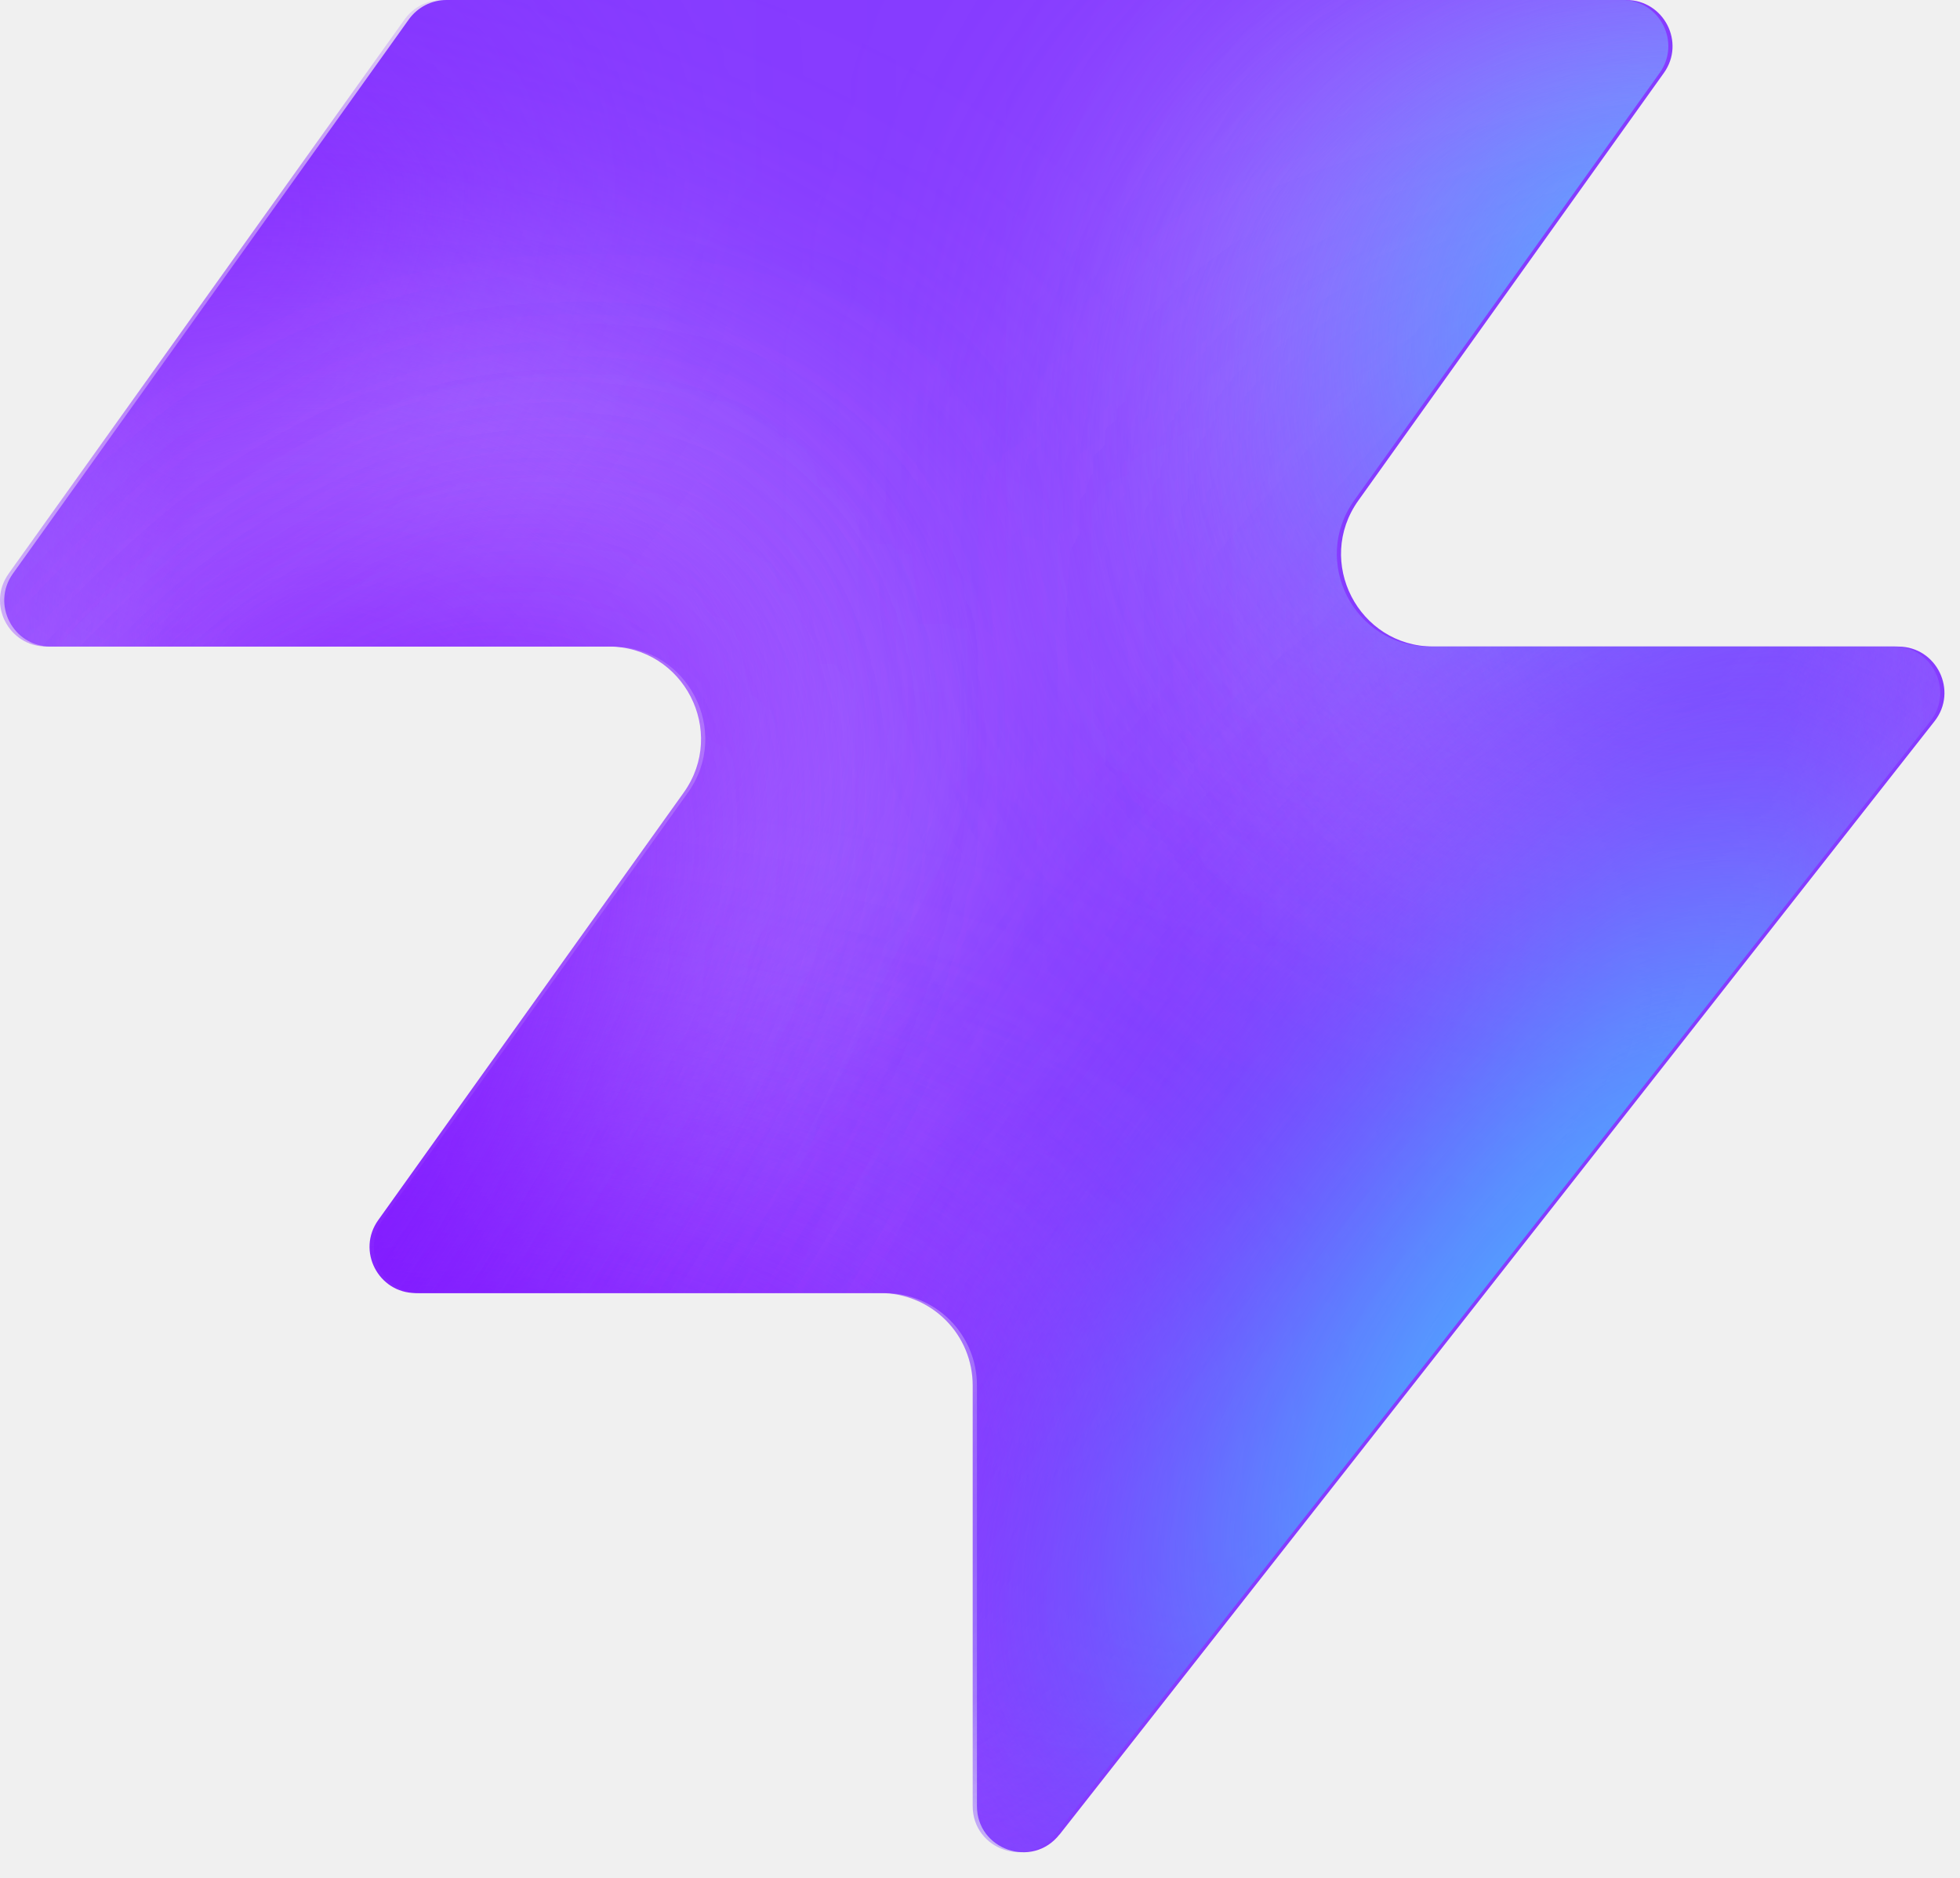
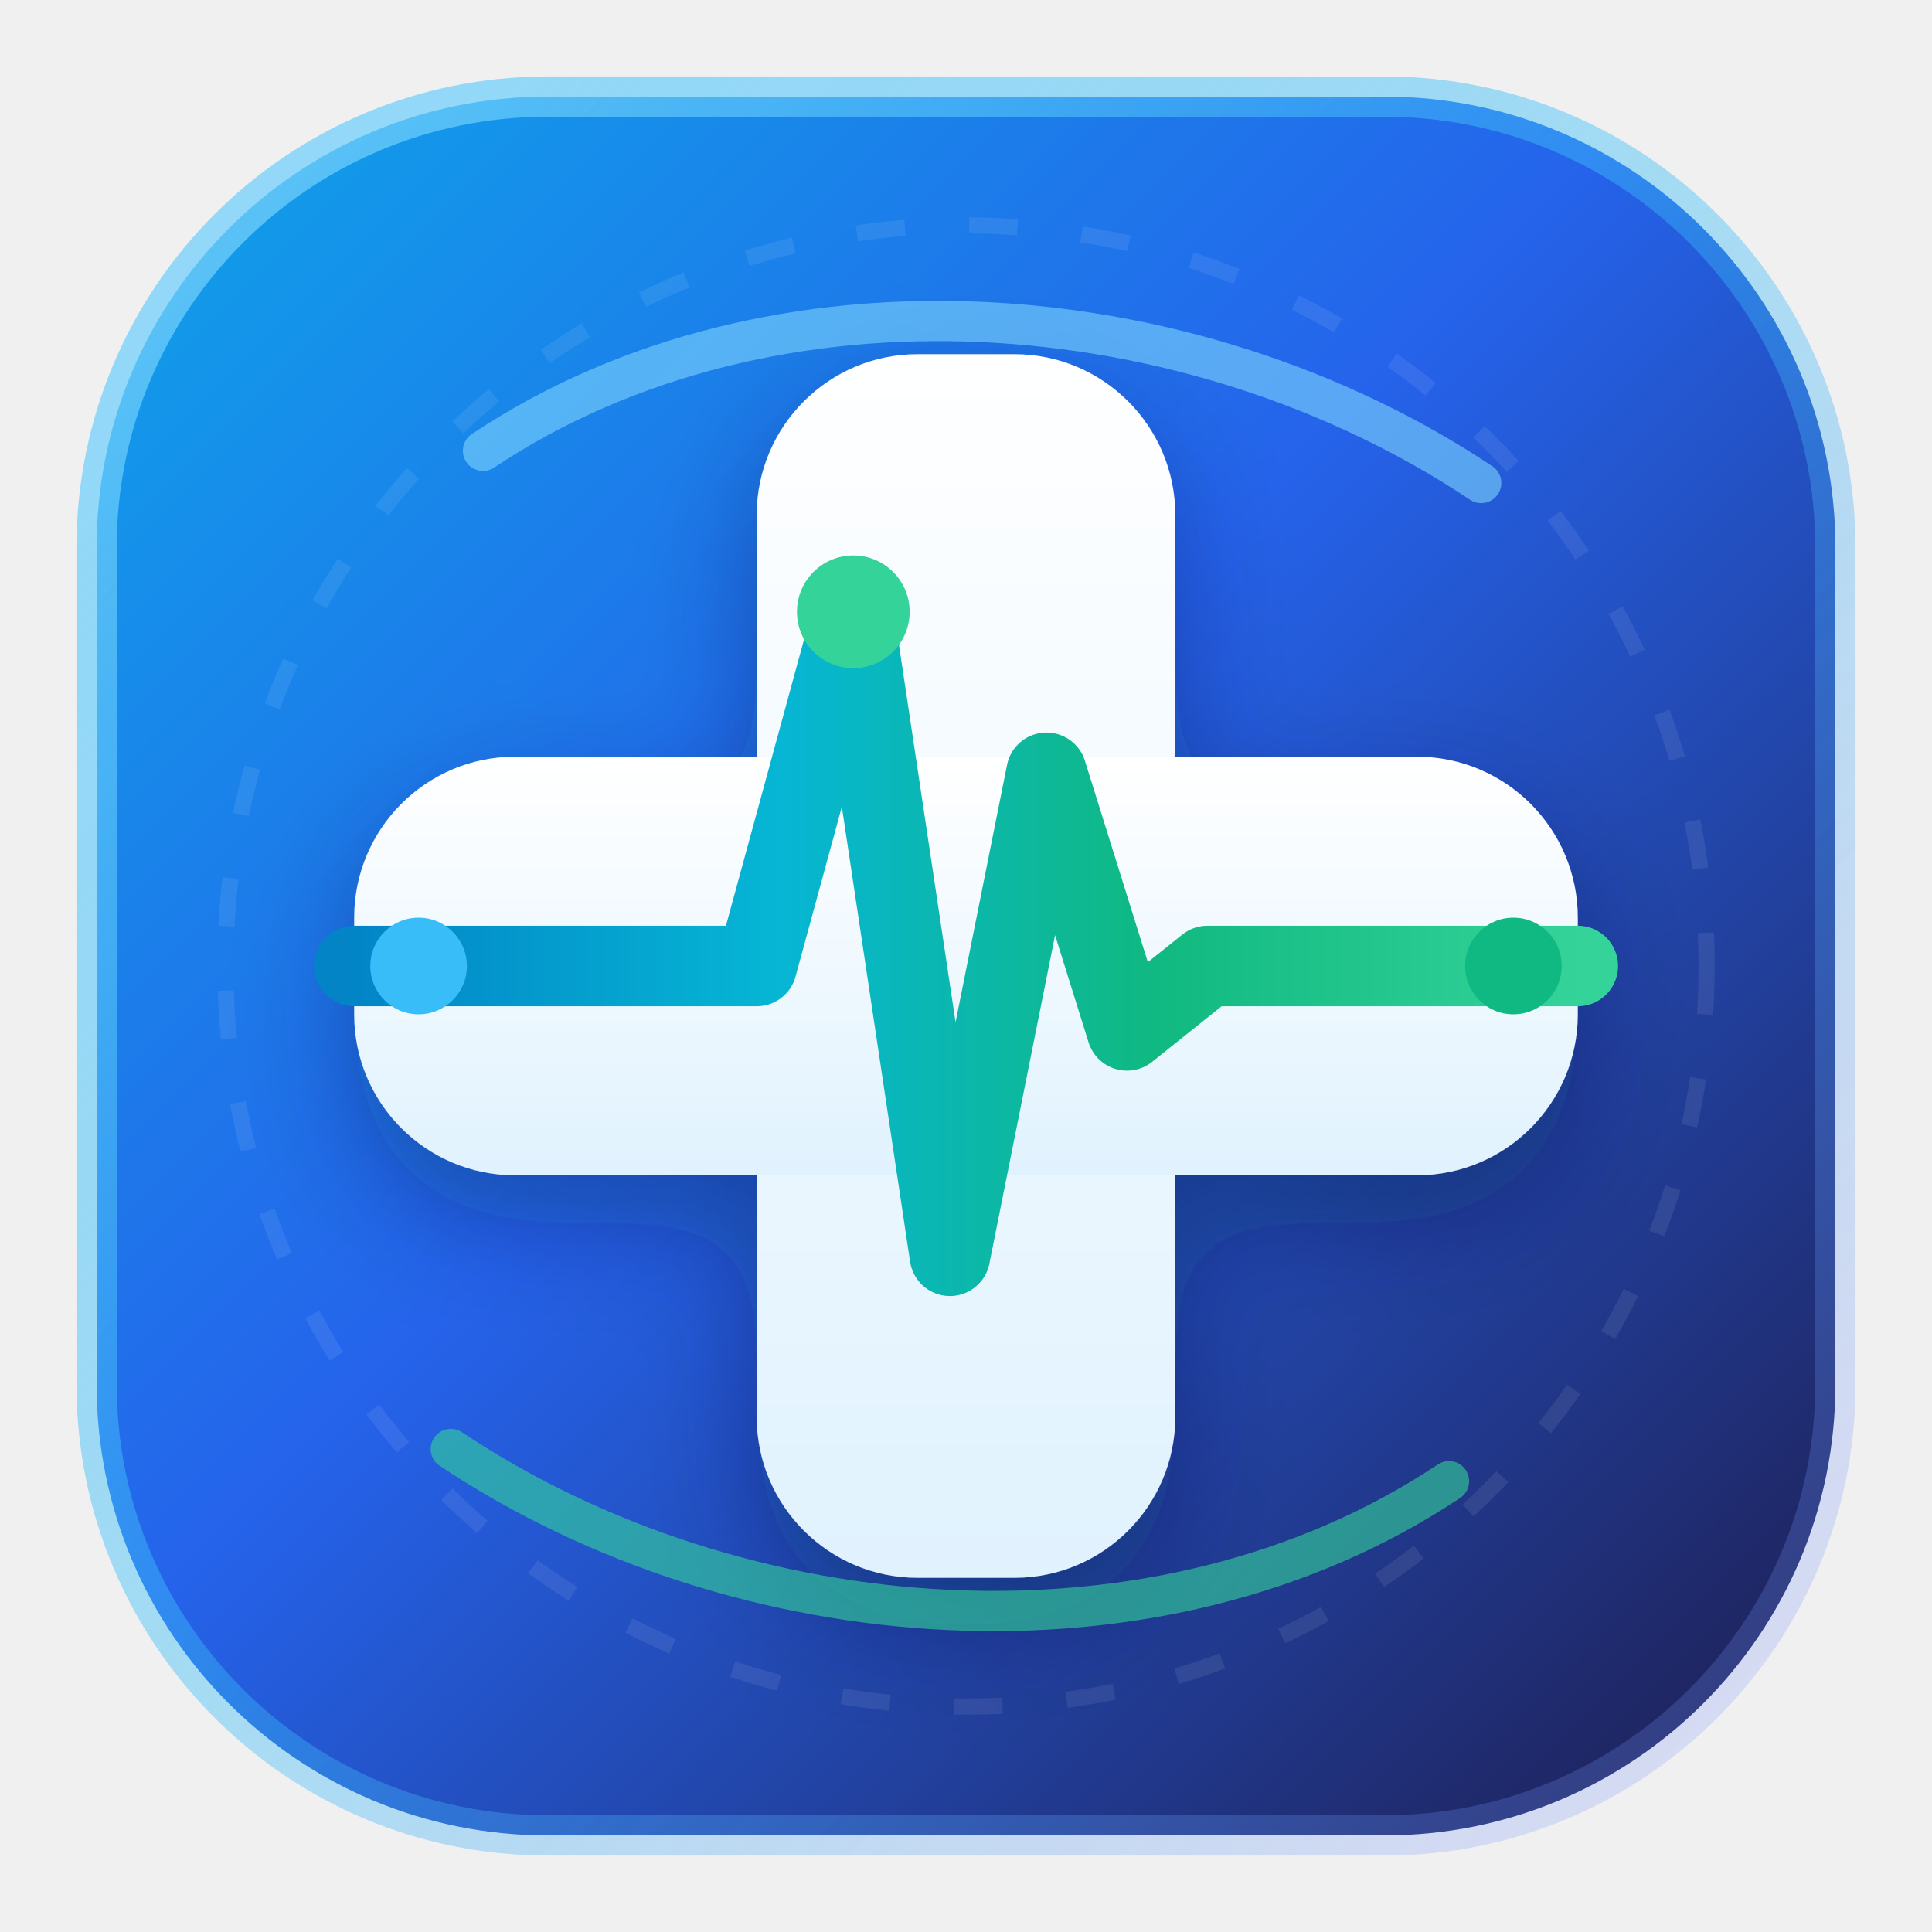
- <svg xmlns="http://www.w3.org/2000/svg" width="48" height="46" fill="none" viewBox="0 0 48 46">
-   <path fill="#863bff" d="M25.946 44.938c-.664.845-2.021.375-2.021-.698V33.937a2.26 2.26 0 0 0-2.262-2.262H10.287c-.92 0-1.456-1.04-.92-1.788l7.48-10.471c1.07-1.497 0-3.578-1.842-3.578H1.237c-.92 0-1.456-1.04-.92-1.788L10.013.474c.214-.297.556-.474.92-.474h28.894c.92 0 1.456 1.04.92 1.788l-7.48 10.471c-1.07 1.498 0 3.579 1.842 3.579h11.377c.943 0 1.473 1.088.89 1.83L25.947 44.94z" style="fill:#863bff;fill:color(display-p3 .525 .23 1);fill-opacity:1" />
-   <mask id="a" width="48" height="46" x="0" y="0" maskUnits="userSpaceOnUse" style="mask-type:alpha">
-     <path fill="#000" d="M25.842 44.938c-.664.844-2.021.375-2.021-.698V33.937a2.26 2.26 0 0 0-2.262-2.262H10.183c-.92 0-1.456-1.04-.92-1.788l7.48-10.471c1.07-1.498 0-3.579-1.842-3.579H1.133c-.92 0-1.456-1.04-.92-1.787L9.91.473c.214-.297.556-.474.92-.474h28.894c.92 0 1.456 1.04.92 1.788l-7.48 10.471c-1.07 1.498 0 3.578 1.842 3.578h11.377c.943 0 1.473 1.088.89 1.832L25.843 44.94z" style="fill:#000;fill-opacity:1" />
-   </mask>
-   <g mask="url(#a)">
-     <g filter="url(#b)">
-       <ellipse cx="5.508" cy="14.704" fill="#ede6ff" rx="5.508" ry="14.704" style="fill:#ede6ff;fill:color(display-p3 .927 .903 1);fill-opacity:1" transform="matrix(.00324 1 1 -.00324 -4.47 31.516)" />
-     </g>
-     <g filter="url(#c)">
-       <ellipse cx="10.399" cy="29.851" fill="#ede6ff" rx="10.399" ry="29.851" style="fill:#ede6ff;fill:color(display-p3 .927 .903 1);fill-opacity:1" transform="matrix(.00324 1 1 -.00324 -39.328 7.883)" />
-     </g>
-     <g filter="url(#d)">
-       <ellipse cx="5.508" cy="30.487" fill="#7e14ff" rx="5.508" ry="30.487" style="fill:#7e14ff;fill:color(display-p3 .492 .077 1);fill-opacity:1" transform="rotate(89.814 -25.913 -14.639)scale(1 -1)" />
-     </g>
-     <g filter="url(#e)">
-       <ellipse cx="5.508" cy="30.599" fill="#7e14ff" rx="5.508" ry="30.599" style="fill:#7e14ff;fill:color(display-p3 .492 .077 1);fill-opacity:1" transform="rotate(89.814 -32.644 -3.334)scale(1 -1)" />
-     </g>
-     <g filter="url(#f)">
-       <ellipse cx="5.508" cy="30.599" fill="#7e14ff" rx="5.508" ry="30.599" style="fill:#7e14ff;fill:color(display-p3 .492 .077 1);fill-opacity:1" transform="matrix(.00324 1 1 -.00324 -34.34 30.47)" />
-     </g>
-     <g filter="url(#g)">
-       <ellipse cx="14.072" cy="22.078" fill="#ede6ff" rx="14.072" ry="22.078" style="fill:#ede6ff;fill:color(display-p3 .927 .903 1);fill-opacity:1" transform="rotate(93.35 24.506 48.493)scale(-1 1)" />
-     </g>
-     <g filter="url(#h)">
-       <ellipse cx="3.47" cy="21.501" fill="#7e14ff" rx="3.47" ry="21.501" style="fill:#7e14ff;fill:color(display-p3 .492 .077 1);fill-opacity:1" transform="rotate(89.009 28.708 47.59)scale(-1 1)" />
-     </g>
-     <g filter="url(#i)">
-       <ellipse cx="3.47" cy="21.501" fill="#7e14ff" rx="3.47" ry="21.501" style="fill:#7e14ff;fill:color(display-p3 .492 .077 1);fill-opacity:1" transform="rotate(89.009 28.708 47.59)scale(-1 1)" />
-     </g>
-     <g filter="url(#j)">
-       <ellipse cx=".387" cy="8.972" fill="#7e14ff" rx="4.407" ry="29.108" style="fill:#7e14ff;fill:color(display-p3 .492 .077 1);fill-opacity:1" transform="rotate(39.51 .387 8.972)" />
-     </g>
-     <g filter="url(#k)">
-       <ellipse cx="47.523" cy="-6.092" fill="#7e14ff" rx="4.407" ry="29.108" style="fill:#7e14ff;fill:color(display-p3 .492 .077 1);fill-opacity:1" transform="rotate(37.892 47.523 -6.092)" />
-     </g>
-     <g filter="url(#l)">
-       <ellipse cx="41.412" cy="6.333" fill="#47bfff" rx="5.971" ry="9.665" style="fill:#47bfff;fill:color(display-p3 .28 .748 1);fill-opacity:1" transform="rotate(37.892 41.412 6.333)" />
-     </g>
-     <g filter="url(#m)">
-       <ellipse cx="-1.879" cy="38.332" fill="#7e14ff" rx="4.407" ry="29.108" style="fill:#7e14ff;fill:color(display-p3 .492 .077 1);fill-opacity:1" transform="rotate(37.892 -1.88 38.332)" />
-     </g>
-     <g filter="url(#n)">
-       <ellipse cx="-1.879" cy="38.332" fill="#7e14ff" rx="4.407" ry="29.108" style="fill:#7e14ff;fill:color(display-p3 .492 .077 1);fill-opacity:1" transform="rotate(37.892 -1.88 38.332)" />
-     </g>
-     <g filter="url(#o)">
-       <ellipse cx="35.651" cy="29.907" fill="#7e14ff" rx="4.407" ry="29.108" style="fill:#7e14ff;fill:color(display-p3 .492 .077 1);fill-opacity:1" transform="rotate(37.892 35.651 29.907)" />
-     </g>
-     <g filter="url(#p)">
-       <ellipse cx="38.418" cy="32.4" fill="#47bfff" rx="5.971" ry="15.297" style="fill:#47bfff;fill:color(display-p3 .28 .748 1);fill-opacity:1" transform="rotate(37.892 38.418 32.4)" />
-     </g>
-   </g>
+ <svg xmlns="http://www.w3.org/2000/svg" viewBox="0 0 120 120" width="120" height="120" fill="none">
  <defs>
-     <filter id="b" width="60.045" height="41.654" x="-19.77" y="16.149" color-interpolation-filters="sRGB" filterUnits="userSpaceOnUse">
-       <feFlood flood-opacity="0" result="BackgroundImageFix" />
-       <feBlend in="SourceGraphic" in2="BackgroundImageFix" result="shape" />
-       <feGaussianBlur result="effect1_foregroundBlur_2002_17158" stdDeviation="7.659" />
-     </filter>
-     <filter id="c" width="90.34" height="51.437" x="-54.613" y="-7.533" color-interpolation-filters="sRGB" filterUnits="userSpaceOnUse">
-       <feFlood flood-opacity="0" result="BackgroundImageFix" />
-       <feBlend in="SourceGraphic" in2="BackgroundImageFix" result="shape" />
-       <feGaussianBlur result="effect1_foregroundBlur_2002_17158" stdDeviation="7.659" />
-     </filter>
-     <filter id="d" width="79.355" height="29.4" x="-49.64" y="2.03" color-interpolation-filters="sRGB" filterUnits="userSpaceOnUse">
-       <feFlood flood-opacity="0" result="BackgroundImageFix" />
-       <feBlend in="SourceGraphic" in2="BackgroundImageFix" result="shape" />
-       <feGaussianBlur result="effect1_foregroundBlur_2002_17158" stdDeviation="4.596" />
-     </filter>
-     <filter id="e" width="79.579" height="29.4" x="-45.045" y="20.029" color-interpolation-filters="sRGB" filterUnits="userSpaceOnUse">
-       <feFlood flood-opacity="0" result="BackgroundImageFix" />
-       <feBlend in="SourceGraphic" in2="BackgroundImageFix" result="shape" />
-       <feGaussianBlur result="effect1_foregroundBlur_2002_17158" stdDeviation="4.596" />
-     </filter>
-     <filter id="f" width="79.579" height="29.4" x="-43.513" y="21.178" color-interpolation-filters="sRGB" filterUnits="userSpaceOnUse">
-       <feFlood flood-opacity="0" result="BackgroundImageFix" />
-       <feBlend in="SourceGraphic" in2="BackgroundImageFix" result="shape" />
-       <feGaussianBlur result="effect1_foregroundBlur_2002_17158" stdDeviation="4.596" />
-     </filter>
-     <filter id="g" width="74.749" height="58.852" x="15.756" y="-17.901" color-interpolation-filters="sRGB" filterUnits="userSpaceOnUse">
-       <feFlood flood-opacity="0" result="BackgroundImageFix" />
-       <feBlend in="SourceGraphic" in2="BackgroundImageFix" result="shape" />
-       <feGaussianBlur result="effect1_foregroundBlur_2002_17158" stdDeviation="7.659" />
-     </filter>
-     <filter id="h" width="61.377" height="25.362" x="23.548" y="2.284" color-interpolation-filters="sRGB" filterUnits="userSpaceOnUse">
-       <feFlood flood-opacity="0" result="BackgroundImageFix" />
-       <feBlend in="SourceGraphic" in2="BackgroundImageFix" result="shape" />
-       <feGaussianBlur result="effect1_foregroundBlur_2002_17158" stdDeviation="4.596" />
-     </filter>
-     <filter id="i" width="61.377" height="25.362" x="23.548" y="2.284" color-interpolation-filters="sRGB" filterUnits="userSpaceOnUse">
-       <feFlood flood-opacity="0" result="BackgroundImageFix" />
-       <feBlend in="SourceGraphic" in2="BackgroundImageFix" result="shape" />
-       <feGaussianBlur result="effect1_foregroundBlur_2002_17158" stdDeviation="4.596" />
-     </filter>
-     <filter id="j" width="56.045" height="63.649" x="-27.636" y="-22.853" color-interpolation-filters="sRGB" filterUnits="userSpaceOnUse">
-       <feFlood flood-opacity="0" result="BackgroundImageFix" />
-       <feBlend in="SourceGraphic" in2="BackgroundImageFix" result="shape" />
-       <feGaussianBlur result="effect1_foregroundBlur_2002_17158" stdDeviation="4.596" />
-     </filter>
-     <filter id="k" width="54.814" height="64.646" x="20.116" y="-38.415" color-interpolation-filters="sRGB" filterUnits="userSpaceOnUse">
-       <feFlood flood-opacity="0" result="BackgroundImageFix" />
-       <feBlend in="SourceGraphic" in2="BackgroundImageFix" result="shape" />
-       <feGaussianBlur result="effect1_foregroundBlur_2002_17158" stdDeviation="4.596" />
-     </filter>
-     <filter id="l" width="33.541" height="35.313" x="24.641" y="-11.323" color-interpolation-filters="sRGB" filterUnits="userSpaceOnUse">
-       <feFlood flood-opacity="0" result="BackgroundImageFix" />
-       <feBlend in="SourceGraphic" in2="BackgroundImageFix" result="shape" />
-       <feGaussianBlur result="effect1_foregroundBlur_2002_17158" stdDeviation="4.596" />
-     </filter>
-     <filter id="m" width="54.814" height="64.646" x="-29.286" y="6.009" color-interpolation-filters="sRGB" filterUnits="userSpaceOnUse">
-       <feFlood flood-opacity="0" result="BackgroundImageFix" />
-       <feBlend in="SourceGraphic" in2="BackgroundImageFix" result="shape" />
-       <feGaussianBlur result="effect1_foregroundBlur_2002_17158" stdDeviation="4.596" />
-     </filter>
-     <filter id="n" width="54.814" height="64.646" x="-29.286" y="6.009" color-interpolation-filters="sRGB" filterUnits="userSpaceOnUse">
-       <feFlood flood-opacity="0" result="BackgroundImageFix" />
-       <feBlend in="SourceGraphic" in2="BackgroundImageFix" result="shape" />
-       <feGaussianBlur result="effect1_foregroundBlur_2002_17158" stdDeviation="4.596" />
-     </filter>
-     <filter id="o" width="54.814" height="64.646" x="8.244" y="-2.416" color-interpolation-filters="sRGB" filterUnits="userSpaceOnUse">
-       <feFlood flood-opacity="0" result="BackgroundImageFix" />
-       <feBlend in="SourceGraphic" in2="BackgroundImageFix" result="shape" />
-       <feGaussianBlur result="effect1_foregroundBlur_2002_17158" stdDeviation="4.596" />
-     </filter>
-     <filter id="p" width="39.409" height="43.623" x="18.713" y="10.588" color-interpolation-filters="sRGB" filterUnits="userSpaceOnUse">
-       <feFlood flood-opacity="0" result="BackgroundImageFix" />
-       <feBlend in="SourceGraphic" in2="BackgroundImageFix" result="shape" />
-       <feGaussianBlur result="effect1_foregroundBlur_2002_17158" stdDeviation="4.596" />
+     <linearGradient id="fav-bg" x1="0%" y1="0%" x2="100%" y2="100%">
+       <stop offset="0%" stop-color="#0ea5e9" />
+       <stop offset="45%" stop-color="#2563eb" />
+       <stop offset="100%" stop-color="#1e1b4b" />
+     </linearGradient>
+     <linearGradient id="fav-border" x1="0%" y1="0%" x2="100%" y2="100%">
+       <stop offset="0%" stop-color="#7dd3fc" stop-opacity="0.8" />
+       <stop offset="50%" stop-color="#38bdf8" stop-opacity="0.4" />
+       <stop offset="100%" stop-color="#818cf8" stop-opacity="0.2" />
+     </linearGradient>
+     <linearGradient id="fav-cross" x1="50%" y1="0%" x2="50%" y2="100%">
+       <stop offset="0%" stop-color="#ffffff" />
+       <stop offset="100%" stop-color="#e0f2fe" />
+     </linearGradient>
+     <linearGradient id="fav-pulse" x1="0%" y1="50%" x2="100%" y2="50%">
+       <stop offset="0%" stop-color="#0284c7" />
+       <stop offset="35%" stop-color="#06b6d4" />
+       <stop offset="65%" stop-color="#10b981" />
+       <stop offset="100%" stop-color="#34d399" />
+     </linearGradient>
+     <filter id="fav-cross-shadow" x="-20%" y="-20%" width="140%" height="140%">
+       <feDropShadow dx="0" dy="3" stdDeviation="3.5" flood-color="#091e42" flood-opacity="0.35" />
    </filter>
  </defs>
+   <rect x="6" y="6" width="108" height="108" rx="28" fill="url(#fav-bg)" />
+   <rect x="6" y="6" width="108" height="108" rx="28" fill="none" stroke="url(#fav-border)" stroke-width="2.5" />
+   <circle cx="60" cy="60" r="46" fill="none" stroke="#ffffff" stroke-opacity="0.08" stroke-dasharray="3 4" />
+   <g filter="url(#fav-cross-shadow)">
+     <rect x="47" y="22" width="26" height="76" rx="10" fill="url(#fav-cross)" />
+     <rect x="22" y="47" width="76" height="26" rx="10" fill="url(#fav-cross)" />
+   </g>
+   <path d="M 30 28 C 48 16, 74 18, 92 30" stroke="#7dd3fc" stroke-width="2.5" stroke-linecap="round" stroke-opacity="0.6" fill="none" />
+   <path d="M 90 92 C 72 104, 46 102, 28 90" stroke="#34d399" stroke-width="2.5" stroke-linecap="round" stroke-opacity="0.6" fill="none" />
+   <path d="M 22 60 L 42 60 L 47 60 L 53 38 L 59 78 L 65 48 L 70 64 L 75 60 L 98 60" fill="none" stroke="url(#fav-pulse)" stroke-width="5" stroke-linecap="round" stroke-linejoin="round" />
+   <circle cx="26" cy="60" r="3" fill="#38bdf8" />
+   <circle cx="53" cy="38" r="3.5" fill="#34d399" />
+   <circle cx="94" cy="60" r="3" fill="#10b981" />
</svg>
